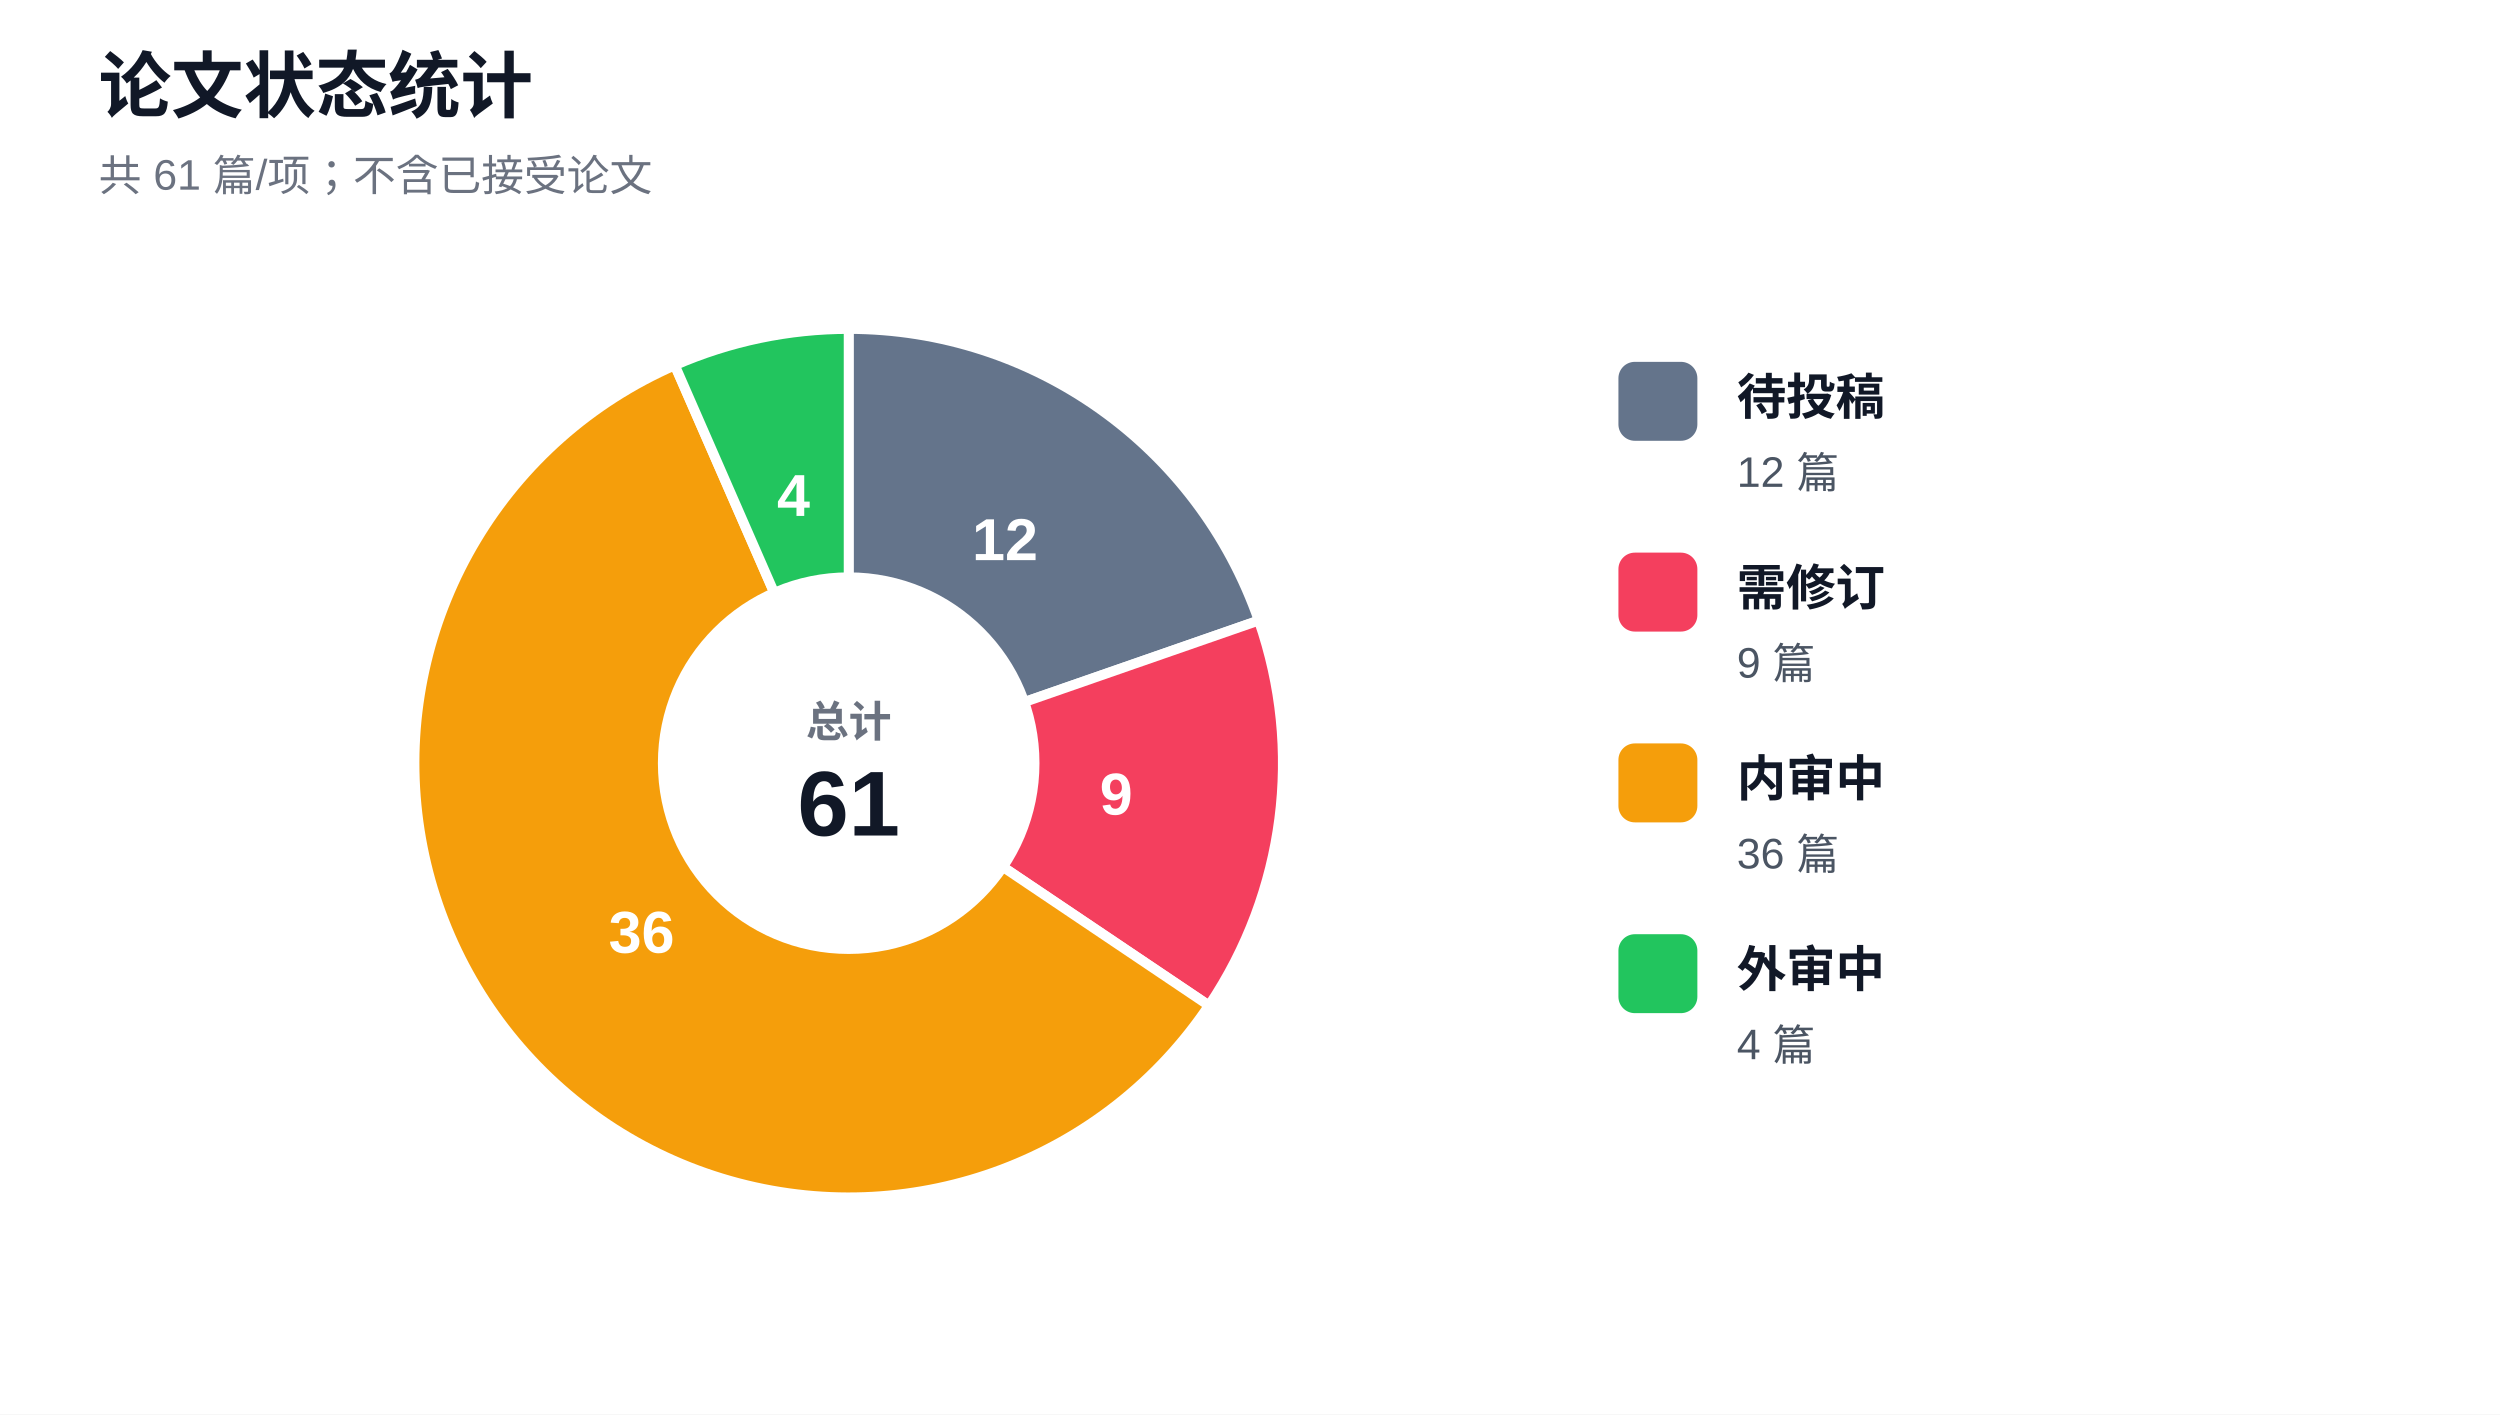
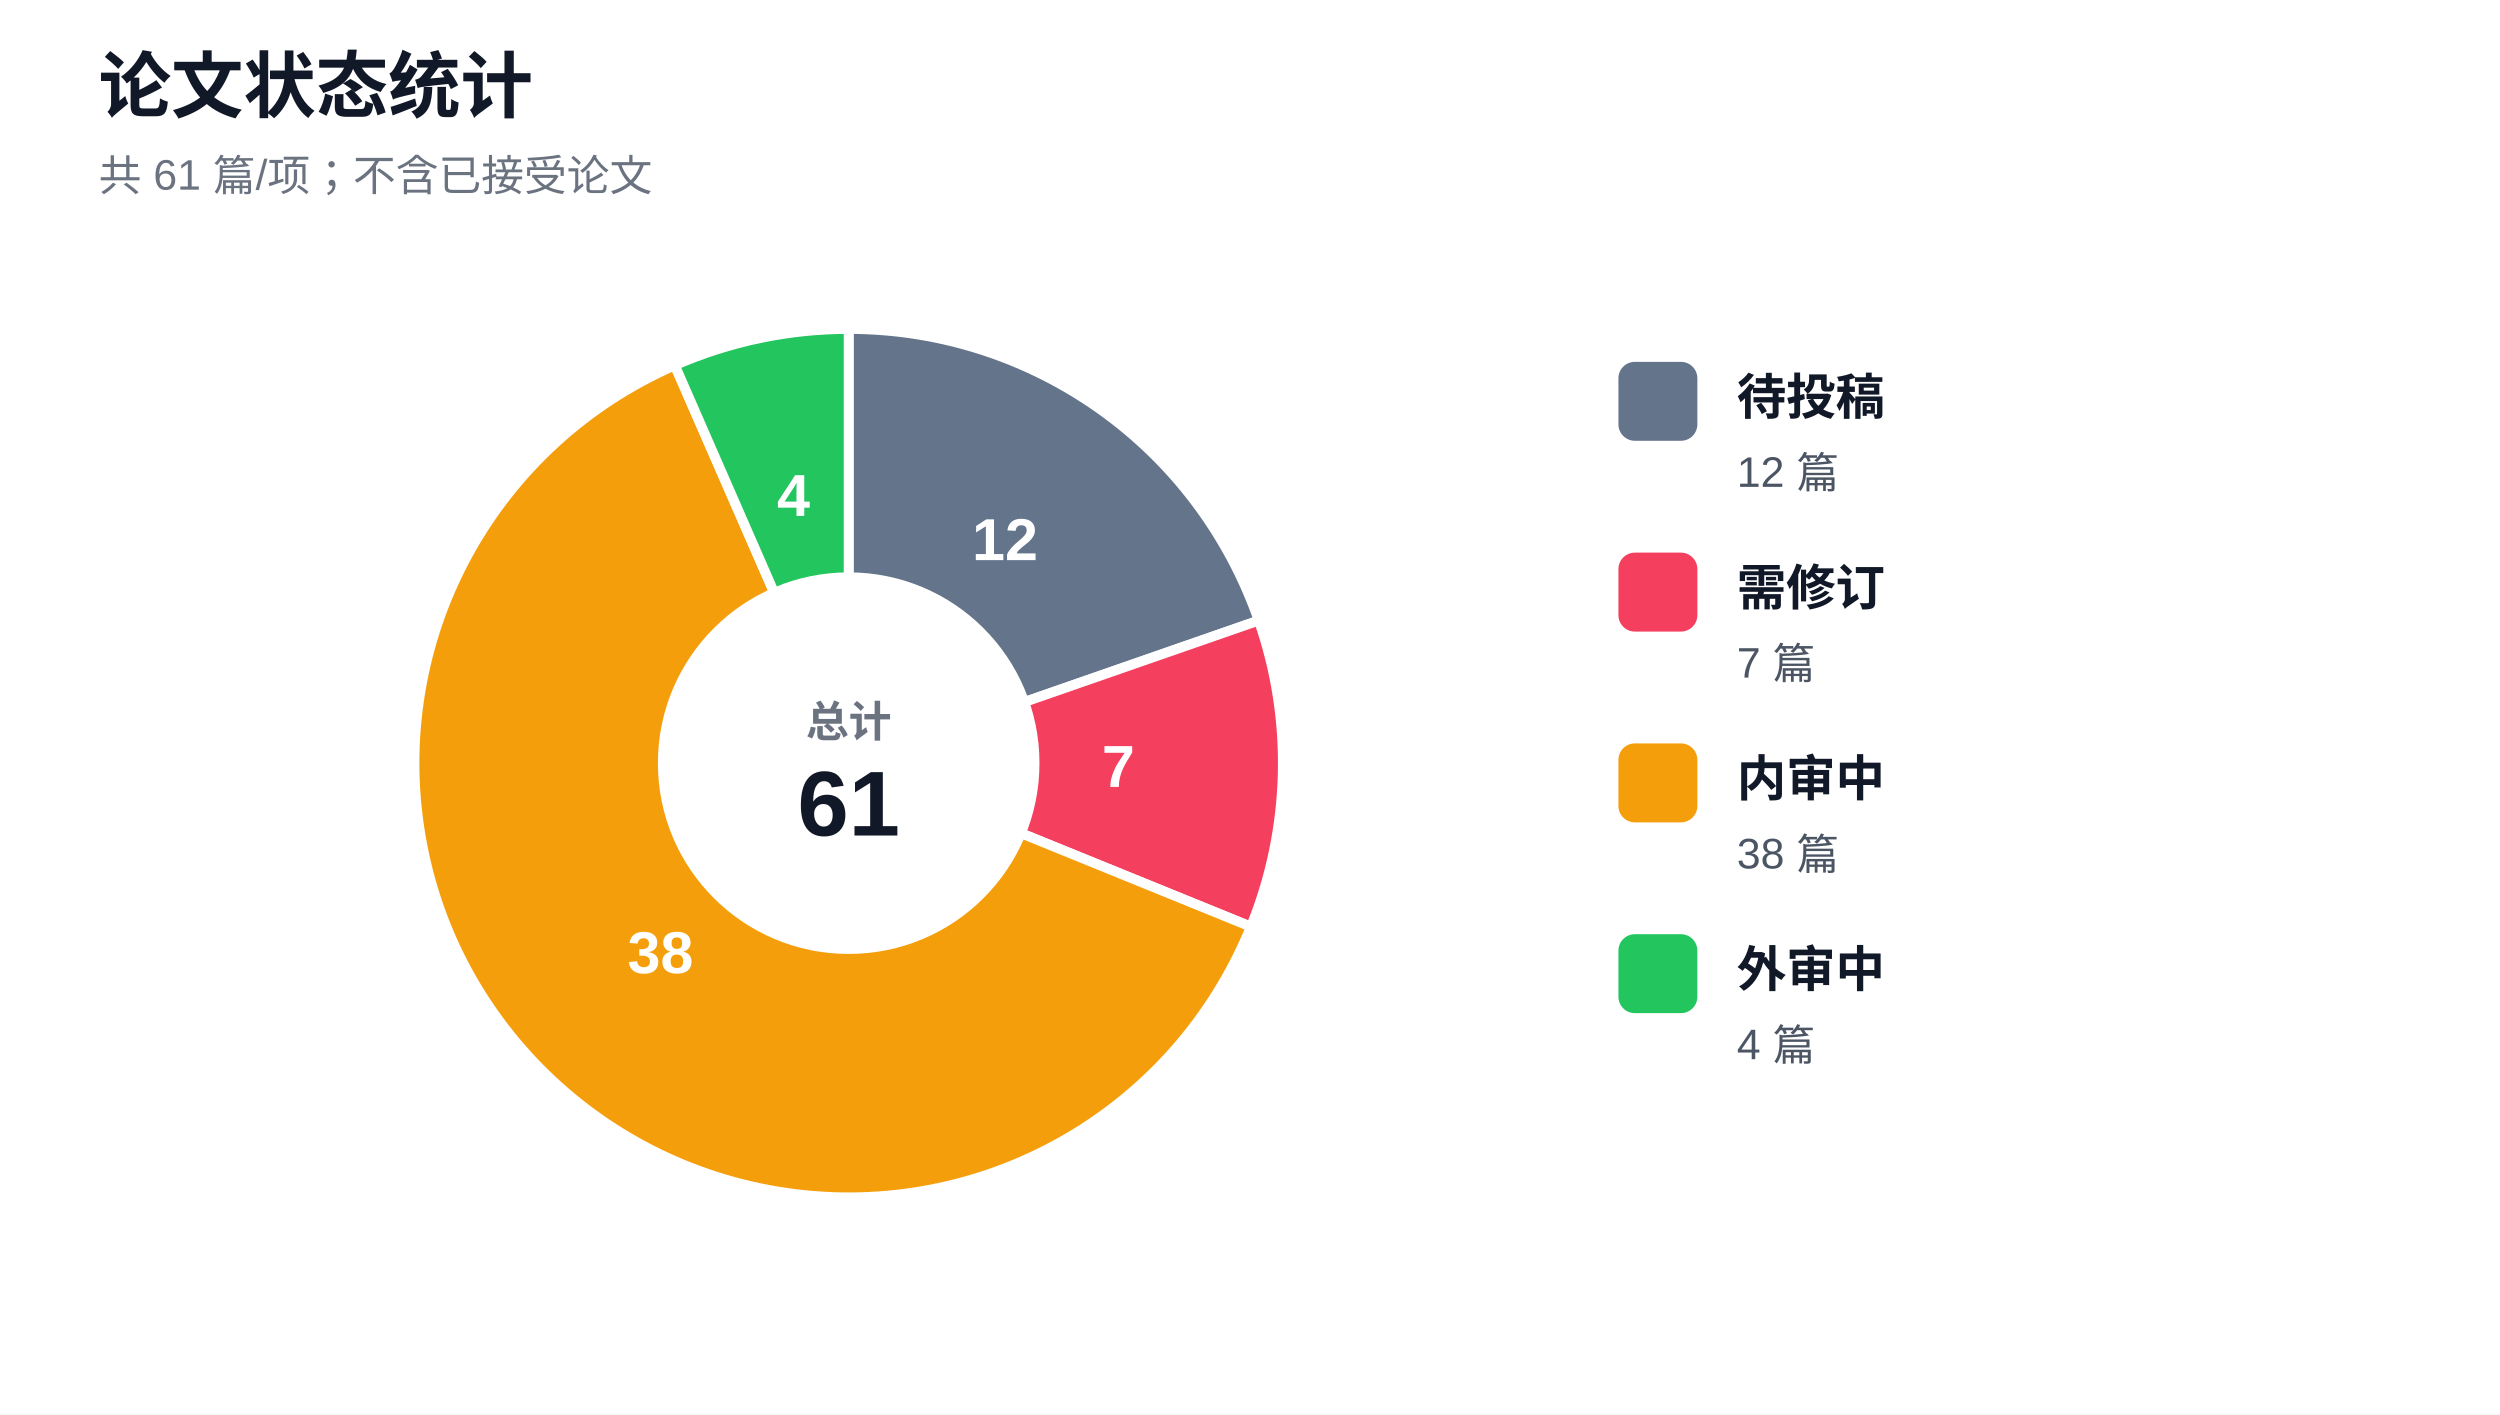
<svg xmlns="http://www.w3.org/2000/svg" width="760" height="430" viewBox="0 0 760 430" role="img" aria-labelledby="title desc">
  <rect width="760" height="430" fill="#ffffff" />
  <text x="30" y="34" fill="#111827" font-family="Arial, Microsoft YaHei, sans-serif" font-size="22" font-weight="700">论文状态统计</text>
  <text x="30" y="58" fill="#6b7280" font-family="Arial, Microsoft YaHei, sans-serif" font-size="13">共 61 篇/项；不含已接受论文</text>
  <g font-family="Arial, Microsoft YaHei, sans-serif">
    <path d="M 258 232 L 258 100 A 132 132 0 0 1 382.673 188.632 Z" fill="#64748b" stroke="#ffffff" stroke-width="3" />
    <text x="305.513" y="165.168" fill="#ffffff" font-size="18" font-weight="800" text-anchor="middle" dominant-baseline="middle">12</text>
-     <path d="M 258 232 L 382.673 188.632 A 132 132 0 0 1 367.517 305.688 Z" fill="#f43f5e" stroke="#ffffff" stroke-width="3" />
-     <text x="339.321" y="242.529" fill="#ffffff" font-size="18" font-weight="800" text-anchor="middle" dominant-baseline="middle">9</text>
-     <path d="M 258 232 L 367.517 305.688 A 132 132 0 1 1 205.14 111.046 Z" fill="#f59e0b" stroke="#ffffff" stroke-width="3" />
-     <text x="195.034" y="284.529" fill="#ffffff" font-size="18" font-weight="800" text-anchor="middle" dominant-baseline="middle">36</text>
+     <path d="M 258 232 L 382.673 188.632 A 132 132 0 0 1 380.275 281.728 Z" fill="#f43f5e" stroke="#ffffff" stroke-width="3" />
+     <text x="339.973" y="234.111" fill="#ffffff" font-size="18" font-weight="800" text-anchor="middle" dominant-baseline="middle">7</text>
+     <path d="M 258 232 L 380.275 281.728 A 132 132 0 1 1 205.14 111.046 Z" fill="#f59e0b" stroke="#ffffff" stroke-width="3" />
+     <text x="200.769" y="290.724" fill="#ffffff" font-size="18" font-weight="800" text-anchor="middle" dominant-baseline="middle">38</text>
    <path d="M 258 232 L 205.14 111.046 A 132 132 0 0 1 258 100 Z" fill="#22c55e" stroke="#ffffff" stroke-width="3" />
    <text x="241.227" y="151.734" fill="#ffffff" font-size="18" font-weight="800" text-anchor="middle" dominant-baseline="middle">4</text>
    <circle cx="258" cy="232" r="58" fill="#ffffff" />
    <text x="258" y="224" fill="#6b7280" font-size="13" font-weight="700" text-anchor="middle">总计</text>
    <text x="258" y="254" fill="#111827" font-size="28" font-weight="700" text-anchor="middle">61</text>
  </g>
  <g font-family="Arial, Microsoft YaHei, sans-serif">
    <rect x="492" y="110" width="24" height="24" rx="5" fill="#64748b" />
    <text x="528" y="126" fill="#111827" font-size="15" font-weight="700">待投稿</text>
    <text x="528" y="148" fill="#4b5563" font-size="13">12 篇</text>
    <rect x="492" y="168" width="24" height="24" rx="5" fill="#f43f5e" />
    <text x="528" y="184" fill="#111827" font-size="15" font-weight="700">需修订</text>
-     <text x="528" y="206" fill="#4b5563" font-size="13">9 篇</text>
+     <text x="528" y="206" fill="#4b5563" font-size="13">7 篇</text>
    <rect x="492" y="226" width="24" height="24" rx="5" fill="#f59e0b" />
    <text x="528" y="242" fill="#111827" font-size="15" font-weight="700">内审中</text>
-     <text x="528" y="264" fill="#4b5563" font-size="13">36 篇</text>
+     <text x="528" y="264" fill="#4b5563" font-size="13">38 篇</text>
    <rect x="492" y="284" width="24" height="24" rx="5" fill="#22c55e" />
    <text x="528" y="300" fill="#111827" font-size="15" font-weight="700">外审中</text>
    <text x="528" y="322" fill="#4b5563" font-size="13">4 篇</text>
  </g>
</svg>
